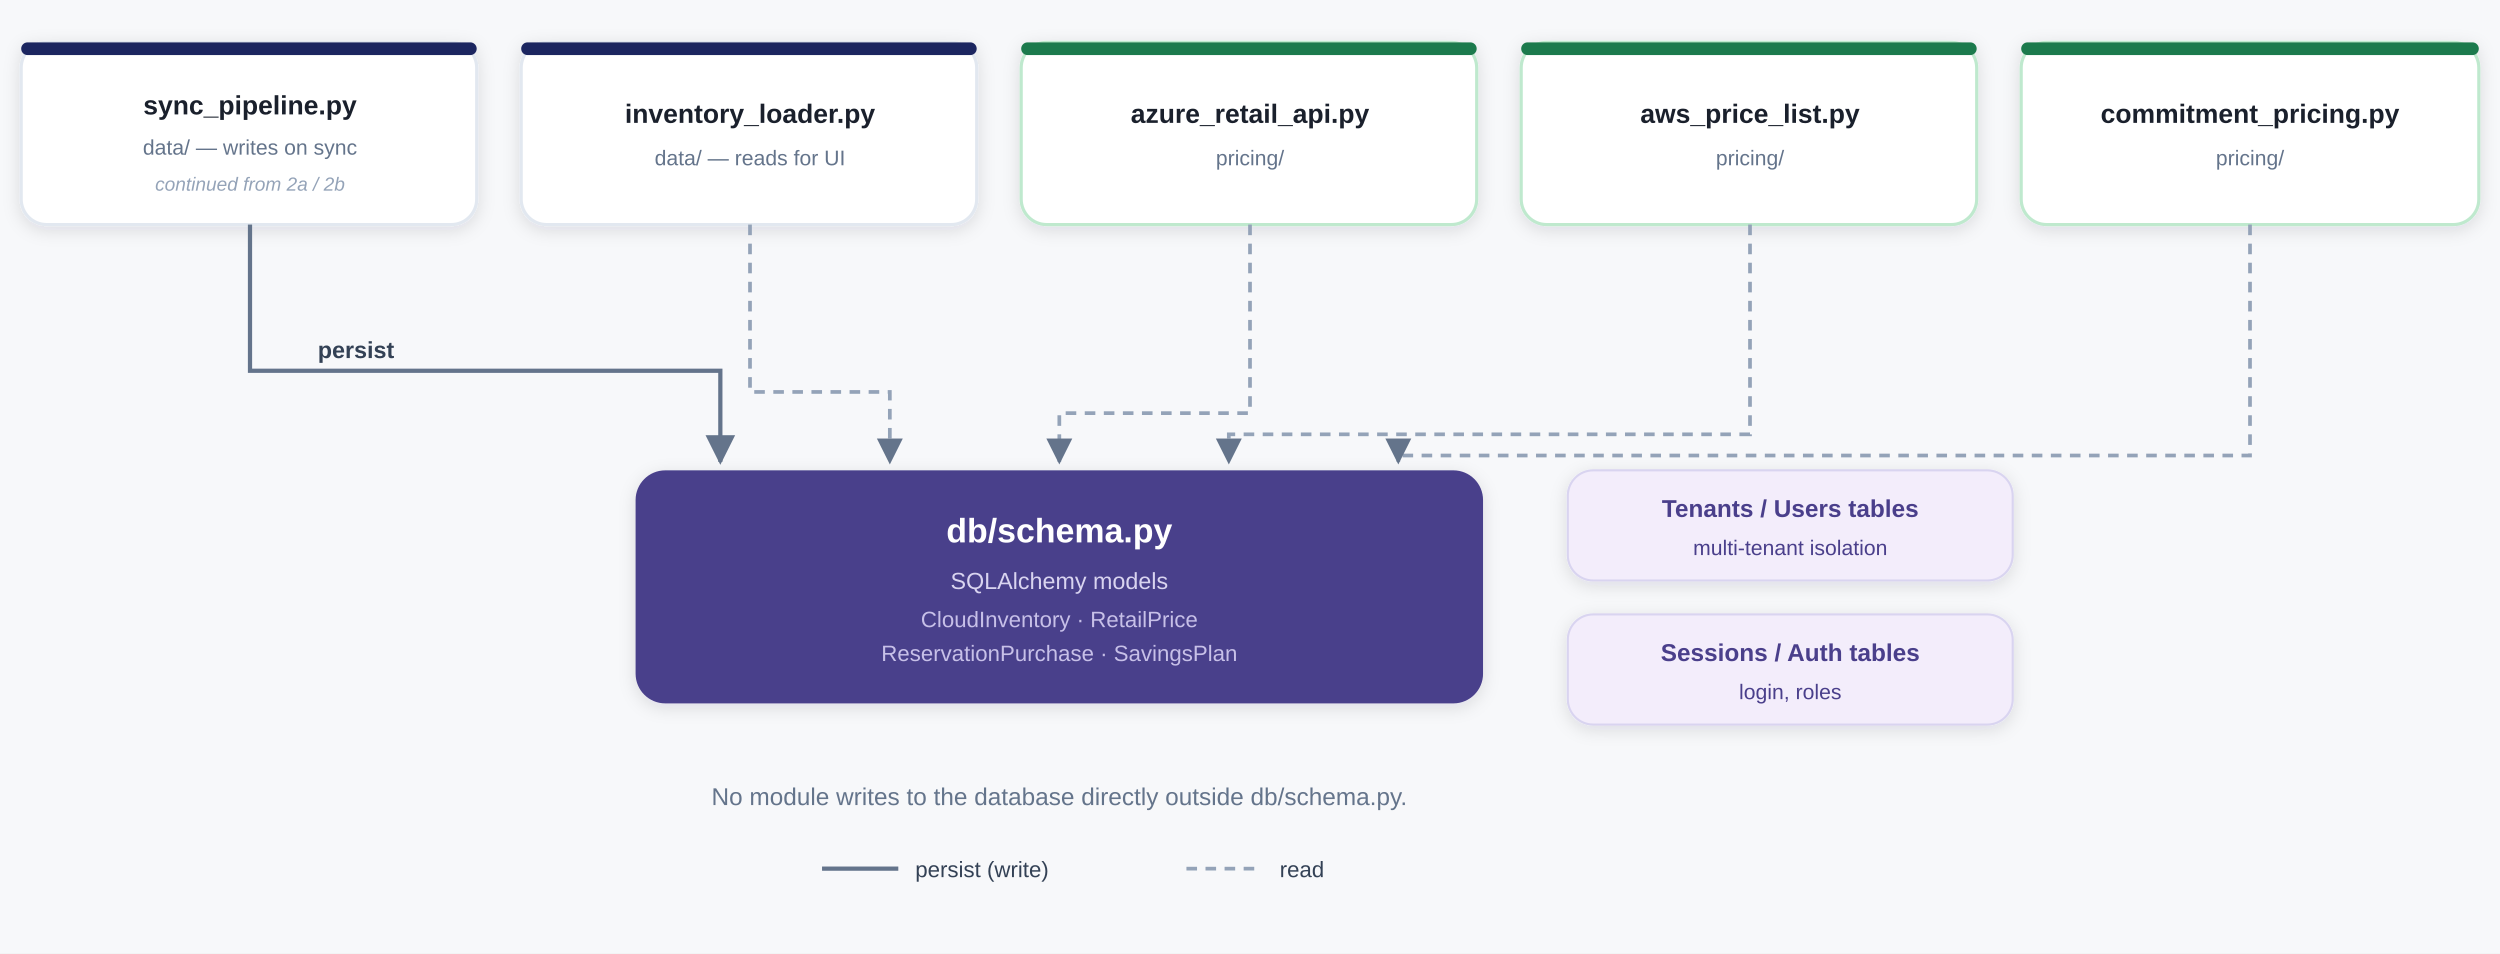
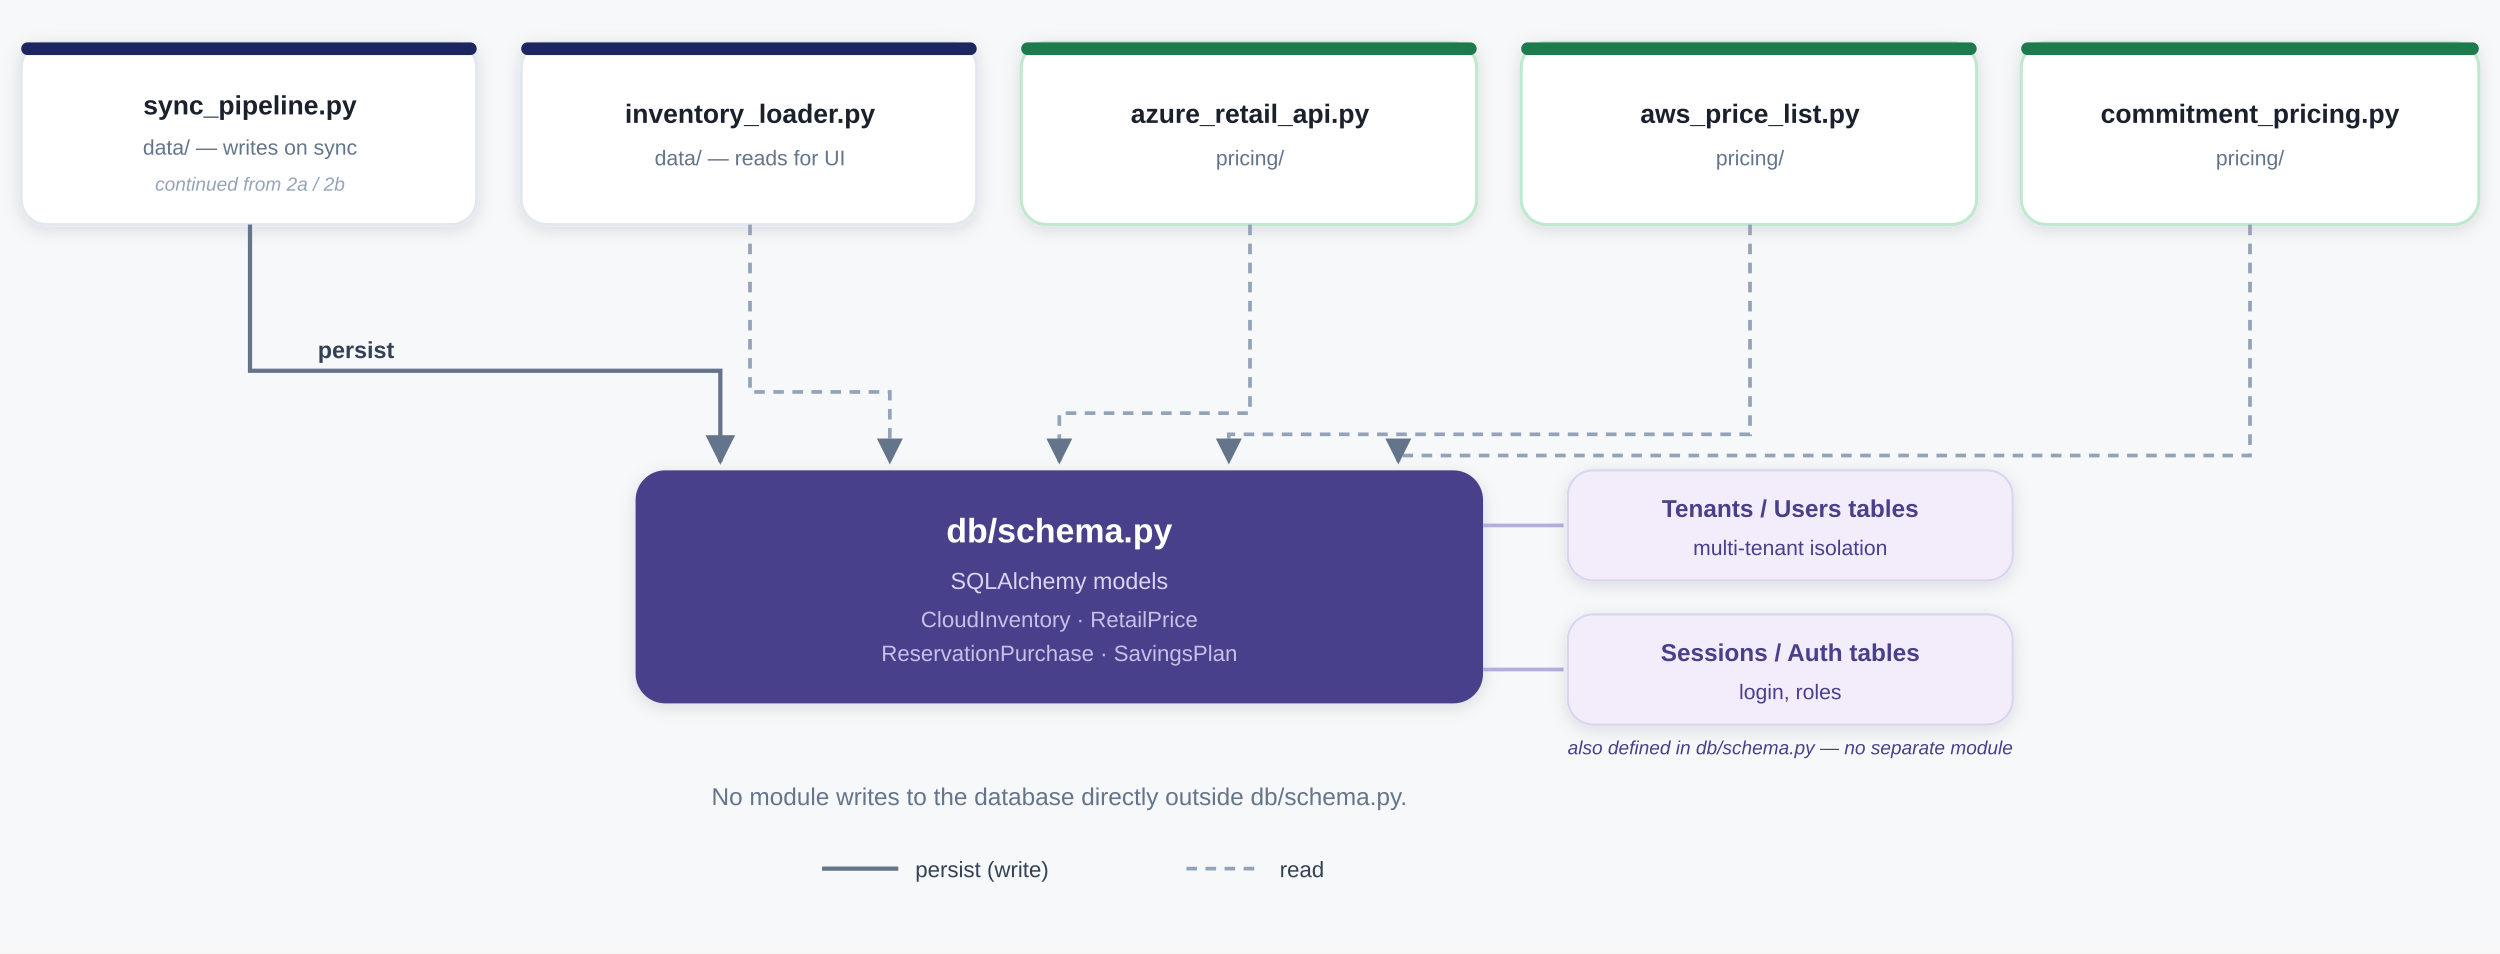
<svg xmlns="http://www.w3.org/2000/svg" viewBox="0 0 1180 450" width="1180" height="450" font-family="Arial, Helvetica, sans-serif">
  <defs>
    <marker id="arrow" viewBox="0 0 10 10" refX="9" refY="5" markerWidth="7" markerHeight="7" orient="auto-start-reverse">
      <path d="M0,0 L10,5 L0,10 z" fill="#64748B" />
    </marker>
    <filter id="shadow" x="-20%" y="-20%" width="140%" height="140%">
      <feDropShadow dx="0" dy="2" stdDeviation="4" flood-color="#1A202C" flood-opacity="0.12" />
    </filter>
  </defs>
  <rect x="0" y="0" width="1180" height="450" fill="#F7F8FA" />
  <g filter="url(#shadow)">
    <rect x="10" y="20" width="215" height="86" rx="12" fill="#FFFFFF" stroke="#E2E8F0" stroke-width="1.5" />
    <rect x="10" y="20" width="215" height="6" rx="3" fill="#1E2761" />
  </g>
  <text x="118" y="54" font-size="12.5" font-weight="700" fill="#1A202C" text-anchor="middle">sync_pipeline.py</text>
  <text x="118" y="73" font-size="10" fill="#64748B" text-anchor="middle">data/ — writes on sync</text>
  <text x="118" y="90" font-size="9" fill="#94A3B8" text-anchor="middle" font-style="italic">continued from 2a / 2b</text>
  <g filter="url(#shadow)">
    <rect x="246" y="20" width="215" height="86" rx="12" fill="#FFFFFF" stroke="#E2E8F0" stroke-width="1.5" />
    <rect x="246" y="20" width="215" height="6" rx="3" fill="#1E2761" />
  </g>
  <text x="354" y="58" font-size="12.5" font-weight="700" fill="#1A202C" text-anchor="middle">inventory_loader.py</text>
  <text x="354" y="78" font-size="10" fill="#64748B" text-anchor="middle">data/ — reads for UI</text>
  <g filter="url(#shadow)">
    <rect x="482" y="20" width="215" height="86" rx="12" fill="#FFFFFF" stroke="#BFE9CE" stroke-width="1.5" />
    <rect x="482" y="20" width="215" height="6" rx="3" fill="#1F7A4D" />
  </g>
  <text x="590" y="58" font-size="12.5" font-weight="700" fill="#1A202C" text-anchor="middle">azure_retail_api.py</text>
  <text x="590" y="78" font-size="10" fill="#64748B" text-anchor="middle">pricing/</text>
  <g filter="url(#shadow)">
    <rect x="718" y="20" width="215" height="86" rx="12" fill="#FFFFFF" stroke="#BFE9CE" stroke-width="1.5" />
    <rect x="718" y="20" width="215" height="6" rx="3" fill="#1F7A4D" />
  </g>
  <text x="826" y="58" font-size="12.5" font-weight="700" fill="#1A202C" text-anchor="middle">aws_price_list.py</text>
  <text x="826" y="78" font-size="10" fill="#64748B" text-anchor="middle">pricing/</text>
  <g filter="url(#shadow)">
    <rect x="954" y="20" width="216" height="86" rx="12" fill="#FFFFFF" stroke="#BFE9CE" stroke-width="1.5" />
    <rect x="954" y="20" width="216" height="6" rx="3" fill="#1F7A4D" />
  </g>
  <text x="1062" y="58" font-size="12.5" font-weight="700" fill="#1A202C" text-anchor="middle">commitment_pricing.py</text>
  <text x="1062" y="78" font-size="10" fill="#64748B" text-anchor="middle">pricing/</text>
  <path d="M118,106 L118,175 L340,175 L340,218" fill="none" stroke="#64748B" stroke-width="2" marker-end="url(#arrow)" />
  <text x="150" y="169" font-size="11" fill="#334155" font-weight="600">persist</text>
  <path d="M354,106 L354,185 L420,185 L420,218" fill="none" stroke="#94A3B8" stroke-width="1.75" stroke-dasharray="5,4" marker-end="url(#arrow)" />
  <path d="M590,106 L590,195 L500,195 L500,218" fill="none" stroke="#94A3B8" stroke-width="1.75" stroke-dasharray="5,4" marker-end="url(#arrow)" />
  <path d="M826,106 L826,205 L580,205 L580,218" fill="none" stroke="#94A3B8" stroke-width="1.75" stroke-dasharray="5,4" marker-end="url(#arrow)" />
  <path d="M1062,106 L1062,215 L660,215 L660,218" fill="none" stroke="#94A3B8" stroke-width="1.75" stroke-dasharray="5,4" marker-end="url(#arrow)" />
  <g filter="url(#shadow)">
    <rect x="300" y="222" width="400" height="110" rx="14" fill="#4A3F8B" />
  </g>
  <text x="500" y="256" font-size="16" font-weight="700" fill="#FFFFFF" text-anchor="middle">db/schema.py</text>
  <text x="500" y="278" font-size="11" fill="#D9D4F0" text-anchor="middle">SQLAlchemy models</text>
  <text x="500" y="296" font-size="10.5" fill="#C7C0E8" text-anchor="middle">CloudInventory · RetailPrice</text>
  <text x="500" y="312" font-size="10.5" fill="#C7C0E8" text-anchor="middle">ReservationPurchase · SavingsPlan</text>
+   <line x1="700" y1="248" x2="738" y2="248" stroke="#B7ACDF" stroke-width="1.75" />
+   <line x1="700" y1="316" x2="738" y2="316" stroke="#B7ACDF" stroke-width="1.75" />
  <g filter="url(#shadow)">
    <rect x="740" y="222" width="210" height="52" rx="12" fill="#F3EDFB" stroke="#D9D4F0" stroke-width="1" />
  </g>
  <text x="845" y="244" font-size="11.5" font-weight="700" fill="#4A3F8B" text-anchor="middle">Tenants / Users tables</text>
  <text x="845" y="262" font-size="10" fill="#4A3F8B" text-anchor="middle">multi-tenant isolation</text>
  <g filter="url(#shadow)">
    <rect x="740" y="290" width="210" height="52" rx="12" fill="#F3EDFB" stroke="#D9D4F0" stroke-width="1" />
  </g>
  <text x="845" y="312" font-size="11.5" font-weight="700" fill="#4A3F8B" text-anchor="middle">Sessions / Auth tables</text>
  <text x="845" y="330" font-size="10" fill="#4A3F8B" text-anchor="middle">login, roles</text>
+   <text x="845" y="356" font-size="9" font-style="italic" fill="#4A3F8B" text-anchor="middle">also defined in db/schema.py — no separate module</text>
  <text x="500" y="380" font-size="11.5" fill="#64748B" text-anchor="middle">No module writes to the database directly outside db/schema.py.</text>
  <line x1="388" y1="410" x2="424" y2="410" stroke="#64748B" stroke-width="2" />
  <text x="432" y="414" font-size="10.5" fill="#334155">persist (write)</text>
  <line x1="560" y1="410" x2="596" y2="410" stroke="#94A3B8" stroke-width="1.75" stroke-dasharray="5,4" />
  <text x="604" y="414" font-size="10.5" fill="#334155">read</text>
</svg>
